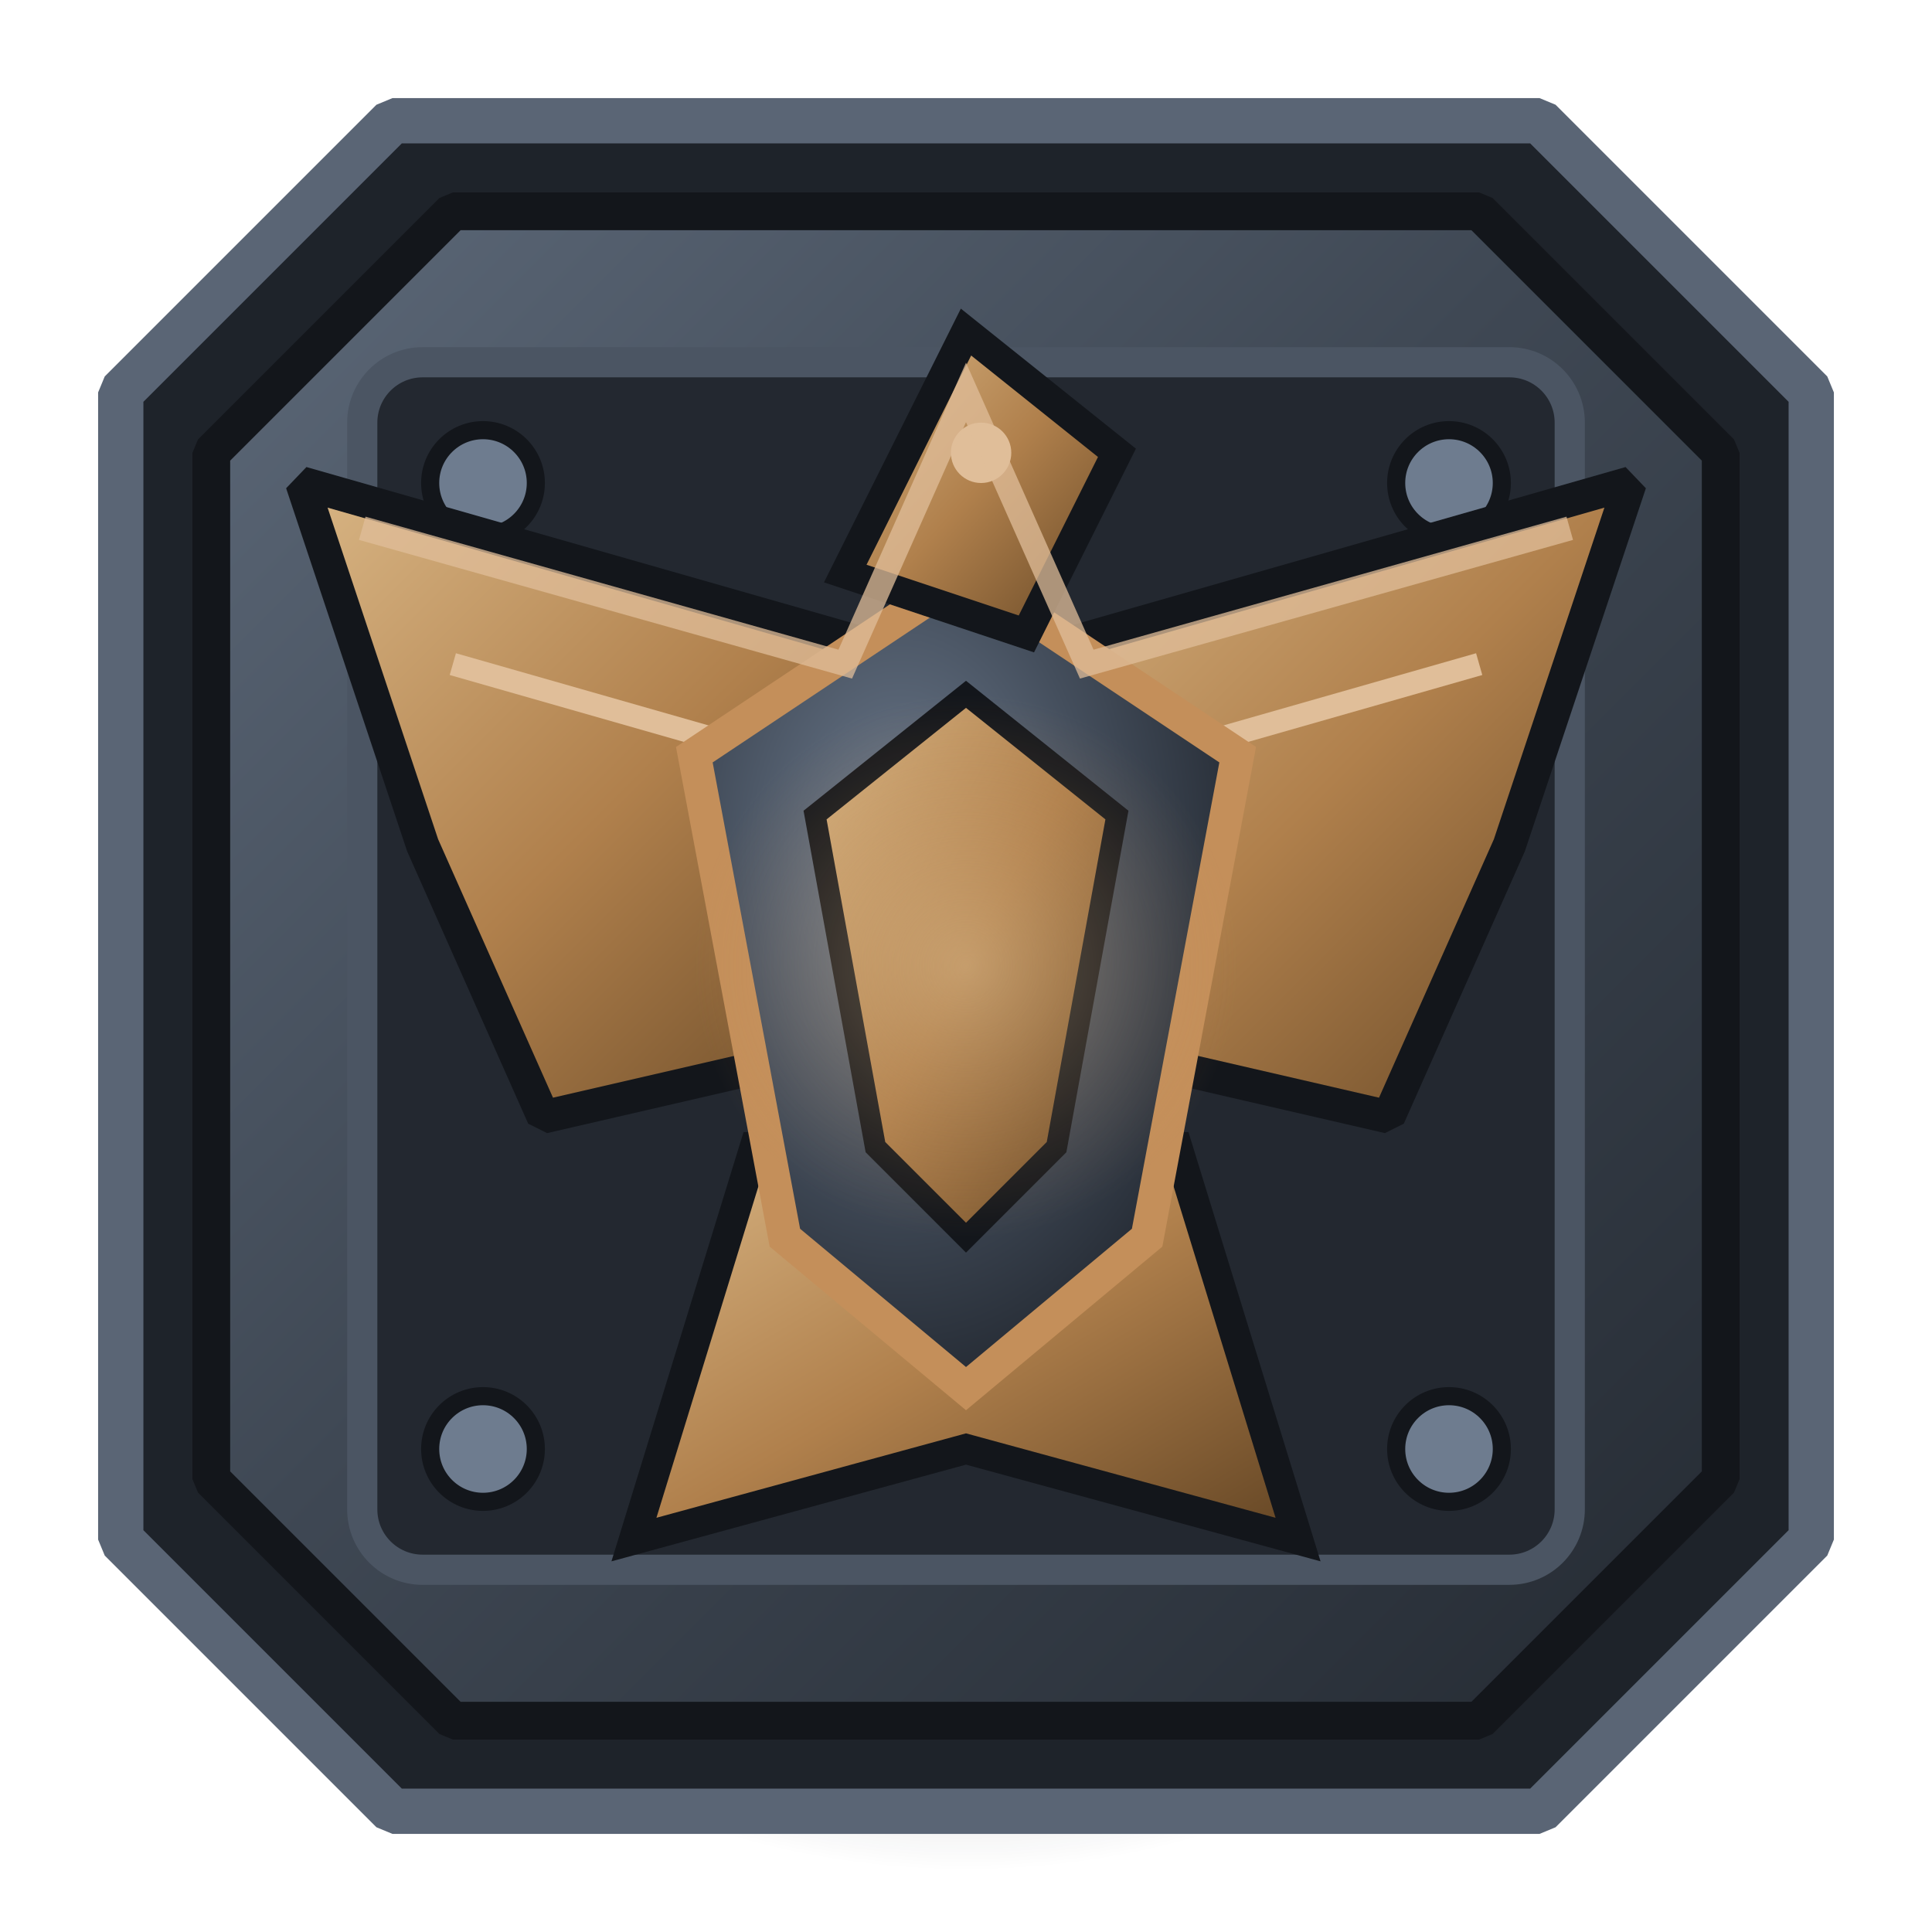
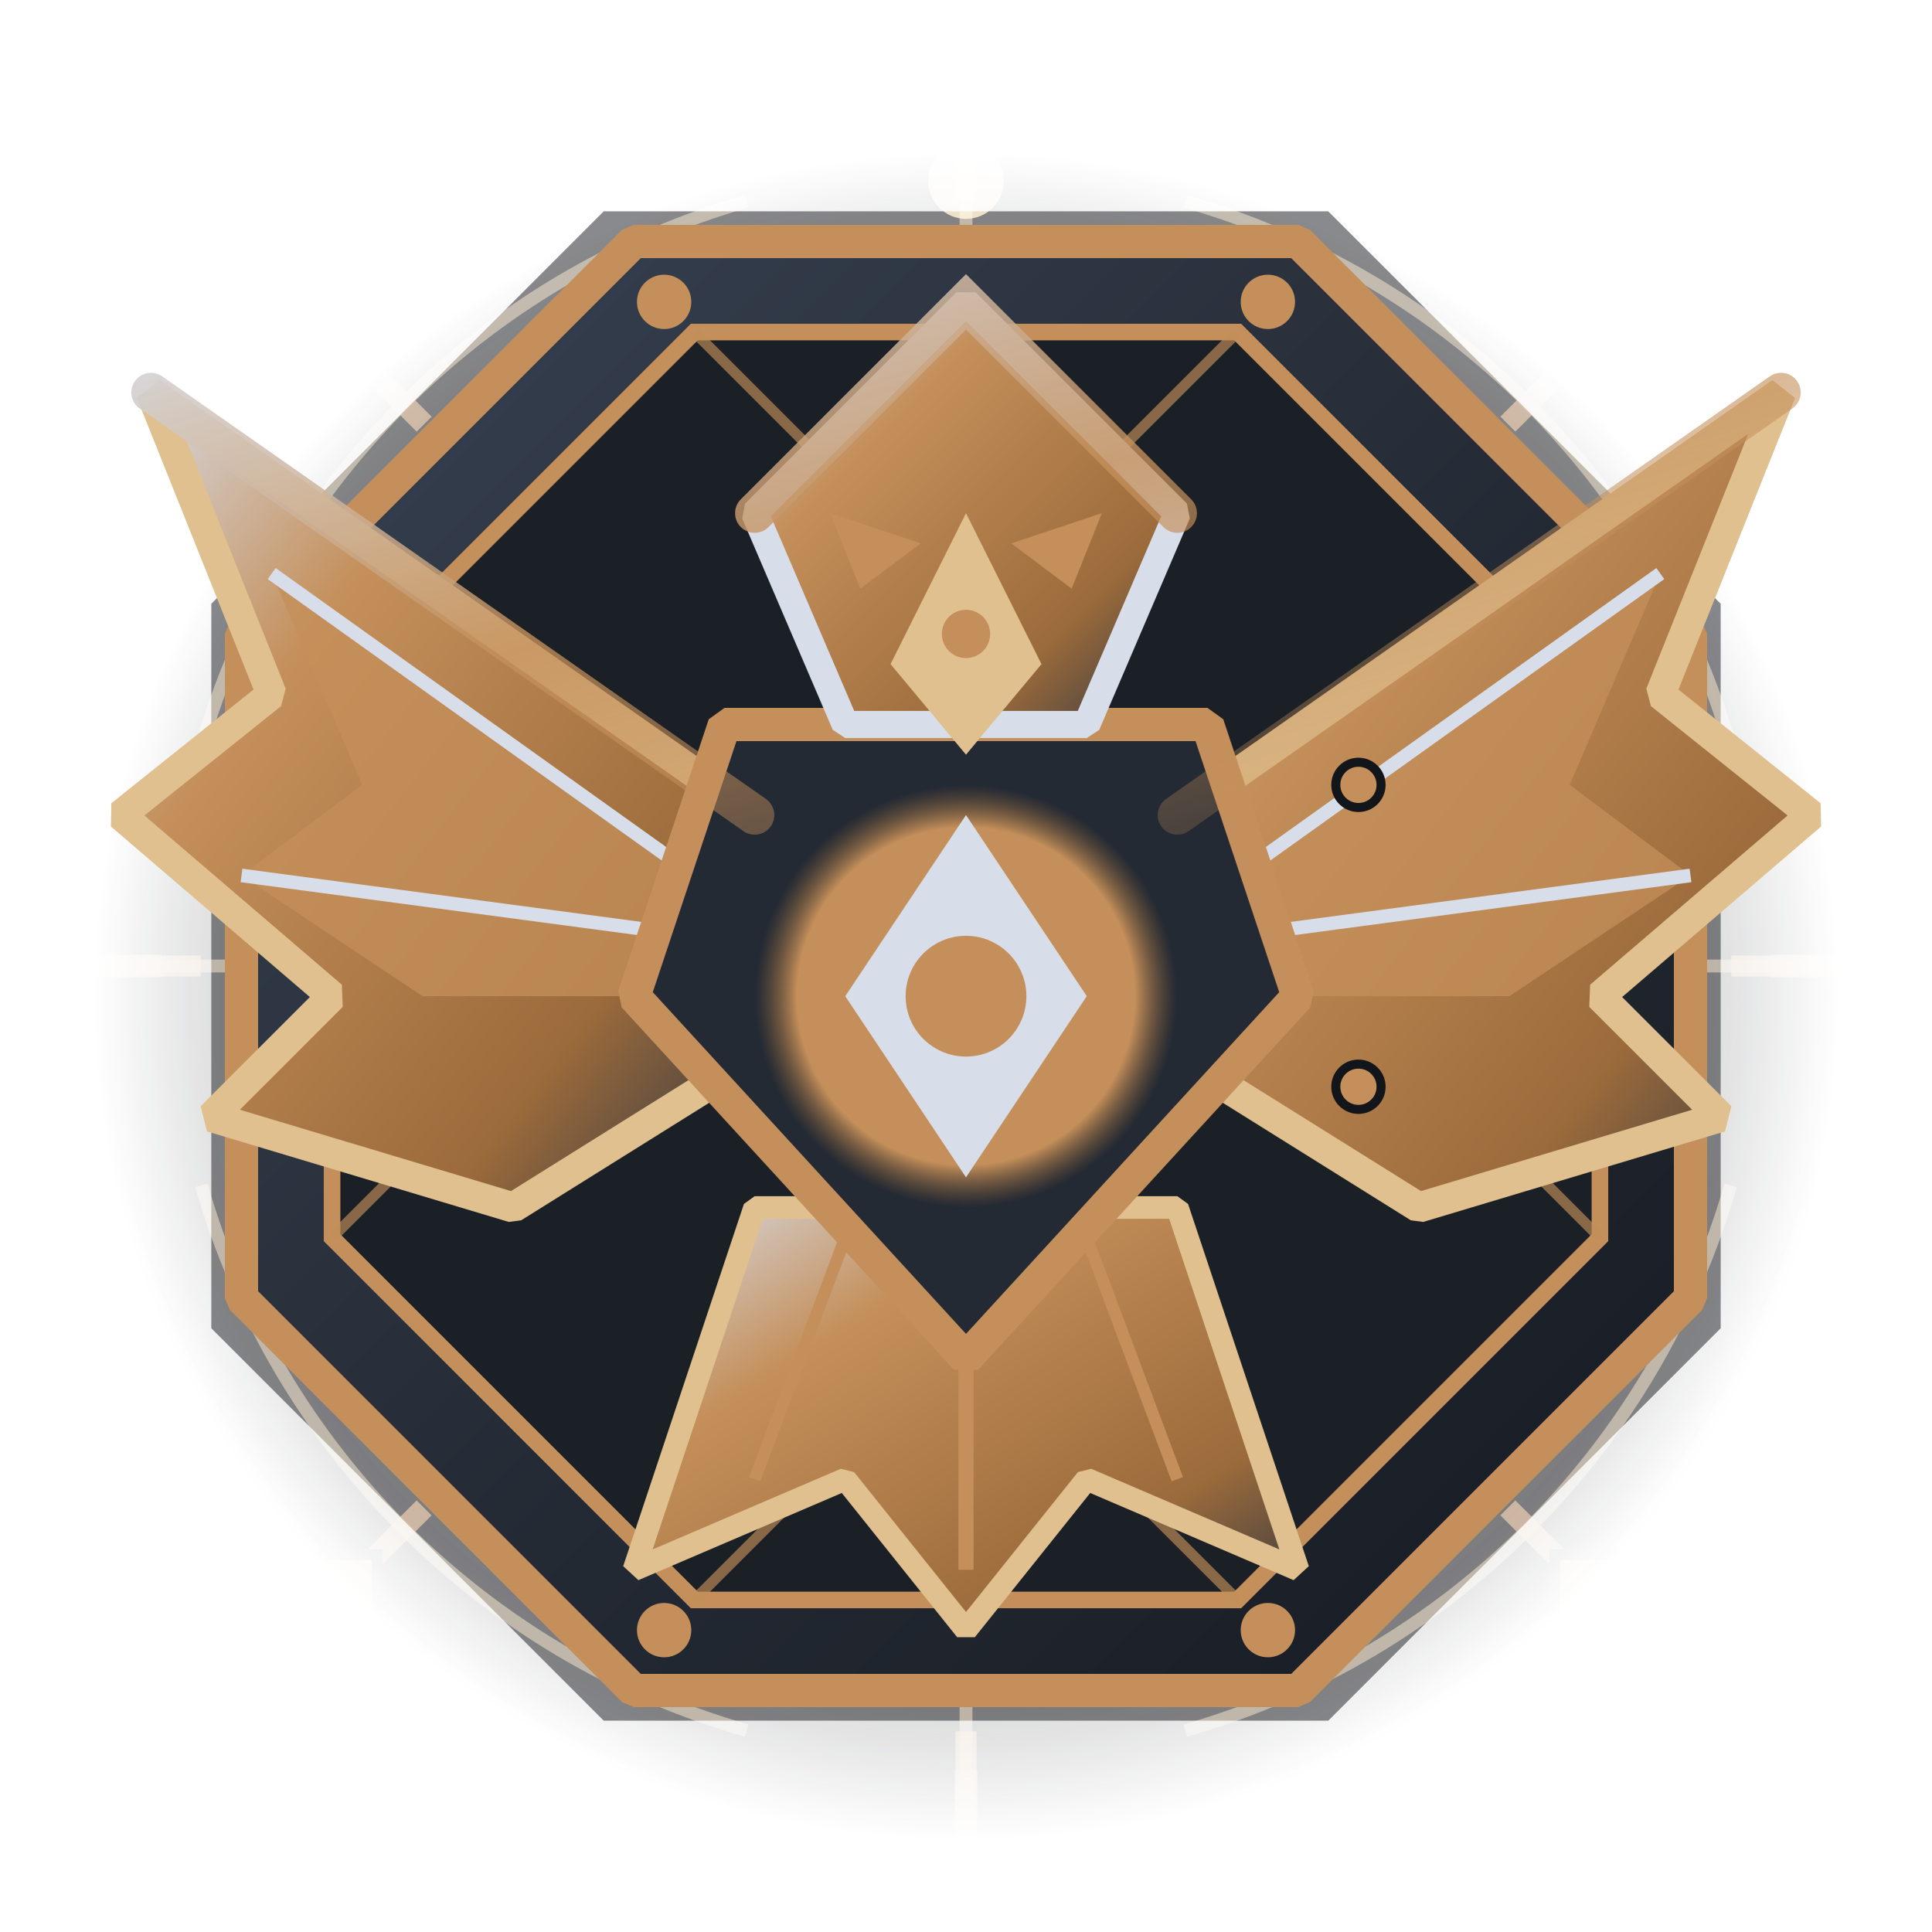
- <svg xmlns="http://www.w3.org/2000/svg" viewBox="0 0 128 128" width="128" height="128">
+ <svg xmlns="http://www.w3.org/2000/svg" viewBox="0 0 128 128" fill="none" data-rig-id="base-eagle-rig" data-root-anchor="64,64" data-has-aura="true">
  <defs>
-     <radialGradient id="tb-shadow" cx="50%" cy="50%" r="50%">
-       <stop offset="0%" stop-color="#0b0d10" stop-opacity="0.72" />
-       <stop offset="68%" stop-color="#111419" stop-opacity="0.32" />
-       <stop offset="100%" stop-color="#111419" stop-opacity="0" />
+     <radialGradient id="be-shadow-grad" cx="50%" cy="50%" r="50%">
+       <stop offset="0%" stop-color="#12151a" stop-opacity="0.78" />
+       <stop offset="65%" stop-color="#171b22" stop-opacity="0.36" />
+       <stop offset="100%" stop-color="#171b22" stop-opacity="0" />
    </radialGradient>
-     <linearGradient id="blued-hull" x1="0" y1="0" x2="1" y2="1">
-       <stop offset="0%" stop-color="#5c6878" />
-       <stop offset="45%" stop-color="#3f4854" />
-       <stop offset="100%" stop-color="#252b33" />
+     <radialGradient id="be-aura-field" cx="50%" cy="50%" r="50%">
+       <stop offset="0%" stop-color="#c48f5a" stop-opacity="0.32" />
+       <stop offset="55%" stop-color="#c48f5a" stop-opacity="0.16" />
+       <stop offset="100%" stop-color="#171b22" stop-opacity="0" />
+     </radialGradient>
+     <linearGradient id="be-pedestal-obsidian" x1="0%" y1="0%" x2="100%" y2="100%">
+       <stop offset="0%" stop-color="#384252" />
+       <stop offset="55%" stop-color="#242a34" />
+       <stop offset="100%" stop-color="#171b22" />
    </linearGradient>
-     <radialGradient id="blued-turret" cx="38%" cy="35%" r="65%">
-       <stop offset="0%" stop-color="#6e7c8f" />
-       <stop offset="55%" stop-color="#444e5c" />
-       <stop offset="100%" stop-color="#262c35" />
-     </radialGradient>
-     <linearGradient id="tungsten-plate" x1="0" y1="0" x2="1" y2="1">
-       <stop offset="0%" stop-color="#738294" />
-       <stop offset="50%" stop-color="#4e5968" />
-       <stop offset="100%" stop-color="#2c333d" />
+     <linearGradient id="be-gold-wing" x1="0%" y1="0%" x2="100%" y2="100%">
+       <stop offset="0%" stop-color="#d8dee9" />
+       <stop offset="30%" stop-color="#c48f5a" />
+       <stop offset="75%" stop-color="#9c6b3b" />
+       <stop offset="100%" stop-color="#2d3542" />
    </linearGradient>
-     <linearGradient id="enemy-cast-hull" x1="0" y1="0" x2="1" y2="1">
-       <stop offset="0%" stop-color="#59524c" />
-       <stop offset="48%" stop-color="#3d3834" />
-       <stop offset="100%" stop-color="#24201e" />
+     <linearGradient id="be-rim-glow" x1="0%" y1="0%" x2="100%" y2="100%">
+       <stop offset="0%" stop-color="#d8dee9" stop-opacity="0.95" />
+       <stop offset="45%" stop-color="#c48f5a" stop-opacity="0.8" />
+       <stop offset="100%" stop-color="#c48f5a" stop-opacity="0" />
    </linearGradient>
-     <radialGradient id="enemy-cast-turret" cx="38%" cy="35%" r="65%">
-       <stop offset="0%" stop-color="#6b625b" />
-       <stop offset="55%" stop-color="#47413c" />
-       <stop offset="100%" stop-color="#292421" />
-     </radialGradient>
-     <linearGradient id="steel-barrel" x1="0" y1="0" x2="1" y2="0">
-       <stop offset="0%" stop-color="#23282e" />
-       <stop offset="35%" stop-color="#697480" />
-       <stop offset="55%" stop-color="#8592a1" />
-       <stop offset="100%" stop-color="#1e2228" />
-     </linearGradient>
-     <linearGradient id="steel-tread" x1="0" y1="0" x2="0" y2="1">
-       <stop offset="0%" stop-color="#22262b" />
-       <stop offset="50%" stop-color="#383e46" />
-       <stop offset="100%" stop-color="#181b1f" />
-     </linearGradient>
-     <linearGradient id="brass-trim" x1="0" y1="0" x2="1" y2="1">
-       <stop offset="0%" stop-color="#d8b584" />
-       <stop offset="50%" stop-color="#b0804c" />
-       <stop offset="100%" stop-color="#634524" />
-     </linearGradient>
-     <linearGradient id="primer-trim" x1="0" y1="0" x2="1" y2="1">
-       <stop offset="0%" stop-color="#c97a63" />
-       <stop offset="50%" stop-color="#994e3b" />
-       <stop offset="100%" stop-color="#5c2b1f" />
-     </linearGradient>
-     <radialGradient id="warm-muzzle" cx="50%" cy="50%" r="50%">
-       <stop offset="0%" stop-color="#e3c598" stop-opacity="0.42" />
-       <stop offset="100%" stop-color="#c48f5a" stop-opacity="0" />
+     <radialGradient id="be-core-glow" cx="50%" cy="50%" r="50%">
+       <stop offset="0%" stop-color="#d8dee9" />
+       <stop offset="40%" stop-color="#c48f5a" />
+       <stop offset="80%" stop-color="#c48f5a" />
+       <stop offset="100%" stop-color="#8b6238" stop-opacity="0" />
    </radialGradient>
  </defs>
-   <g id="part-shadow-cast" data-pivot="64,68" data-blend="multiply">
-     <ellipse cx="64" cy="68" rx="56" ry="56" fill="url(#tb-shadow)" />
+   <g id="part-shadow-cast" data-pivot="64,66" data-parent="root" data-z-index="1" data-blend="multiply" style="mix-blend-mode: multiply">
+     <ellipse cx="64" cy="66" rx="58" ry="56" fill="url(#be-shadow-grad)" />
+     <polygon points="40,14 88,14 114,40 114,88 88,114 40,114 14,88 14,40" fill="#12151a" fill-opacity="0.5" />
  </g>
-   <g id="part-aura-ring-outer" data-pivot="64,64" data-blend="normal">
-     <polygon points="26,8 102,8 120,26 120,102 102,120 26,120 8,102 8,26" fill="#1e232a" stroke="#5a6575" stroke-width="3" stroke-linejoin="bevel" />
+   <g id="part-aura-ring-outer" data-pivot="64,64" data-parent="root" data-z-index="4" data-blend="screen" data-motion="spin-cw" style="mix-blend-mode: screen">
+     <circle cx="64" cy="64" r="62" fill="url(#be-aura-field)" />
+     <path fill="none" stroke="#c48f5a" stroke-width="1.5" stroke-opacity="0.72" d="M120.04,80.07 A58.3,58.3 0 0,1 80.07,120.04 M47.93,120.04 A58.3,58.3 0 0,1 7.96,80.07 M7.96,47.93 A58.3,58.3 0 0,1 47.93,7.96 M80.07,7.96 A58.3,58.3 0 0,1 120.04,47.93 M64,1.7 L64,10.7 M64,117.3 L64,126.3 M1.7,64 L10.7,64 M117.3,64 L126.3,64" stroke-linejoin="bevel" />
+     <path fill="none" stroke="#dfc08e" stroke-width="0.85" stroke-opacity="0.58" d="M114.66,78.53 A52.7,52.7 0 0,1 78.53,114.66 M49.47,114.66 A52.7,52.7 0 0,1 13.34,78.53 M13.34,49.47 A52.7,52.7 0 0,1 49.47,13.34 M78.53,13.34 A52.7,52.7 0 0,1 114.66,49.47 M64,7.3 L64,16.3 M64,111.7 L64,120.7 M7.3,64 L16.3,64 M111.7,64 L120.7,64" stroke-linejoin="bevel" />
+     <line x1="114.7" y1="64" x2="124.3" y2="64" stroke="#c48f5a" stroke-width="1.4" stroke-opacity="0.8" />
+     <line x1="99.9" y1="99.9" x2="106.6" y2="106.6" stroke="#c48f5a" stroke-width="1.4" stroke-opacity="0.8" />
+     <line x1="64" y1="114.7" x2="64" y2="124.3" stroke="#c48f5a" stroke-width="1.4" stroke-opacity="0.8" />
+     <line x1="28.1" y1="99.9" x2="21.4" y2="106.6" stroke="#c48f5a" stroke-width="1.4" stroke-opacity="0.8" />
+     <line x1="13.3" y1="64" x2="3.7" y2="64" stroke="#c48f5a" stroke-width="1.4" stroke-opacity="0.8" />
+     <line x1="28.1" y1="28.1" x2="21.4" y2="21.4" stroke="#c48f5a" stroke-width="1.4" stroke-opacity="0.8" />
+     <line x1="64" y1="13.3" x2="64" y2="3.7" stroke="#c48f5a" stroke-width="1.4" stroke-opacity="0.8" />
+     <line x1="99.9" y1="28.1" x2="106.6" y2="21.4" stroke="#c48f5a" stroke-width="1.4" stroke-opacity="0.8" />
+     <rect x="103" y="103" width="4.4" height="4.4" fill="#c48f5a" stroke="#12151a" stroke-width="0.7" />
+     <rect x="20.6" y="103" width="4.4" height="4.4" fill="#c48f5a" stroke="#12151a" stroke-width="0.7" />
+     <rect x="20.6" y="20.6" width="4.4" height="4.4" fill="#c48f5a" stroke="#12151a" stroke-width="0.7" />
+     <rect x="103" y="20.6" width="4.4" height="4.4" fill="#c48f5a" stroke="#12151a" stroke-width="0.7" />
  </g>
-   <g id="part-aura-ring-inner" data-pivot="64,64" data-blend="normal">
-     <polygon points="30,14 98,14 114,30 114,98 98,114 30,114 14,98 14,30" fill="url(#blued-hull)" stroke="#13161b" stroke-width="2.5" stroke-linejoin="bevel" />
+   <g id="part-aura-ring-inner" data-pivot="64,64" data-parent="root" data-z-index="5" data-blend="screen" data-motion="spin-ccw" style="mix-blend-mode: screen">
+     <path fill="none" stroke="#c48f5a" stroke-width="1.1" stroke-opacity="0.68" d="M106.87,76.29 A44.6,44.6 0 0,1 76.29,106.87 M51.71,106.87 A44.6,44.6 0 0,1 21.13,76.29 M21.13,51.71 A44.6,44.6 0 0,1 51.71,21.13 M76.29,21.13 A44.6,44.6 0 0,1 106.87,51.71 M64,15.4 L64,24.4 M64,103.6 L64,112.6 M15.4,64 L24.4,64 M103.6,64 L112.6,64" stroke-linejoin="bevel" />
+     <circle cx="108.6" cy="64" r="2.0" fill="#c48f5a" stroke="#12151a" stroke-width="0.65" />
+     <circle cx="86.3" cy="102.6" r="2.0" fill="#c48f5a" stroke="#12151a" stroke-width="0.65" />
+     <circle cx="41.7" cy="102.6" r="2.0" fill="#c48f5a" stroke="#12151a" stroke-width="0.65" />
+     <circle cx="19.4" cy="64" r="2.0" fill="#c48f5a" stroke="#12151a" stroke-width="0.65" />
+     <circle cx="41.7" cy="25.4" r="2.0" fill="#c48f5a" stroke="#12151a" stroke-width="0.65" />
+     <circle cx="86.3" cy="25.4" r="2.0" fill="#c48f5a" stroke="#12151a" stroke-width="0.65" />
  </g>
-   <g id="part-pedestal-base" data-pivot="64,64" data-blend="normal">
-     <rect x="24" y="24" width="80" height="80" rx="4" fill="#232830" stroke="#4b5563" stroke-width="2" />
-     <circle cx="32" cy="32" r="3.5" fill="#6e7c8f" stroke="#13161b" stroke-width="1.2" />
-     <circle cx="96" cy="32" r="3.5" fill="#6e7c8f" stroke="#13161b" stroke-width="1.2" />
-     <circle cx="32" cy="96" r="3.5" fill="#6e7c8f" stroke="#13161b" stroke-width="1.2" />
-     <circle cx="96" cy="96" r="3.5" fill="#6e7c8f" stroke="#13161b" stroke-width="1.2" />
+   <g id="part-pedestal-base" data-pivot="64,64" data-parent="root" data-z-index="15" data-blend="normal">
+     <polygon points="42,16 86,16 112,42 112,86 86,112 42,112 16,86 16,42" fill="url(#be-pedestal-obsidian)" stroke="#c48f5a" stroke-width="2.2" stroke-linejoin="bevel" />
+     <polygon points="46,22 82,22 106,46 106,82 82,106 46,106 22,82 22,46" fill="#1b1f26" stroke="#c48f5a" stroke-width="1.1" />
+     <path d="M46 22 L64 40 L82 22 M22 46 L40 64 L22 82 M106 46 L88 64 L106 82 M46 106 L64 88 L82 106" stroke="#c48f5a" stroke-width="0.7" stroke-opacity="0.65" />
+     <circle cx="44" cy="20" r="1.8" fill="#c48f5a" />
+     <circle cx="84" cy="20" r="1.8" fill="#c48f5a" />
+     <circle cx="44" cy="108" r="1.8" fill="#c48f5a" />
+     <circle cx="84" cy="108" r="1.8" fill="#c48f5a" />
  </g>
-   <g id="part-tail-plume" data-pivot="64,88" data-blend="normal">
-     <polygon points="50,76 78,76 86,102 64,96 42,102" fill="url(#brass-trim)" stroke="#13161b" stroke-width="2" />
+   <g id="part-tail-plume" data-pivot="64,82" data-parent="part-pedestal-base" data-z-index="22" data-blend="normal" data-motion="pulse-scale">
+     <circle cx="64" cy="82" r="4.0" fill="#12151a" stroke="#c48f5a" stroke-width="1.1" />
+     <polygon points="50,80 78,80 86,104 72,98 64,108 56,98 42,104" fill="url(#be-gold-wing)" stroke="#dfc08e" stroke-width="1.5" stroke-linejoin="bevel" />
+     <line x1="64" y1="80" x2="64" y2="104" stroke="#c48f5a" stroke-width="1.0" />
+     <line x1="56" y1="82" x2="50" y2="98" stroke="#c48f5a" stroke-width="0.8" />
+     <line x1="72" y1="82" x2="78" y2="98" stroke="#c48f5a" stroke-width="0.8" />
+     <circle cx="64" cy="82" r="1.6" fill="#c48f5a" />
  </g>
-   <g id="part-wing-R" data-pivot="72,58" data-blend="normal">
-     <polygon points="66,44 108,32 100,56 92,74 66,68" fill="url(#brass-trim)" stroke="#13161b" stroke-width="2.2" stroke-linejoin="bevel" />
-     <line x1="70" y1="52" x2="98" y2="44" stroke="#e0be99" stroke-width="1.5" />
+   <g id="part-wing-R" data-pivot="78,62" data-parent="part-pedestal-base" data-z-index="30" data-blend="normal" data-motion="rotate-sym-right">
+     <circle cx="78" cy="62" r="6" fill="#1b1f26" stroke="#c48f5a" stroke-width="1.6" />
+     <polygon points="78,54 118,26 110,46 120,54 106,66 114,74 94,80 78,70" fill="url(#be-gold-wing)" stroke="#dfc08e" stroke-width="2.0" stroke-linejoin="bevel" />
+     <polygon points="82,58 110,38 104,52 112,58 100,66 82,66" fill="#c48f5a" fill-opacity="0.75" />
+     <line x1="82" y1="58" x2="110" y2="38" stroke="#d8dee9" stroke-width="0.9" />
+     <line x1="82" y1="62" x2="112" y2="58" stroke="#d8dee9" stroke-width="0.9" />
+     <circle cx="78" cy="62" r="2.5" fill="#d8dee9" />
+     <circle cx="66" cy="52" r="1.5" fill="#c48f5a" stroke="#12151a" stroke-width="0.6" />
+     <circle cx="90" cy="52" r="1.5" fill="#c48f5a" stroke="#12151a" stroke-width="0.6" />
+     <circle cx="66" cy="72" r="1.5" fill="#c48f5a" stroke="#12151a" stroke-width="0.6" />
+     <circle cx="90" cy="72" r="1.5" fill="#c48f5a" stroke="#12151a" stroke-width="0.6" />
  </g>
-   <g id="part-wing-L" data-pivot="56,58" data-blend="normal">
-     <polygon points="62,44 20,32 28,56 36,74 62,68" fill="url(#brass-trim)" stroke="#13161b" stroke-width="2.2" stroke-linejoin="bevel" />
-     <line x1="58" y1="52" x2="30" y2="44" stroke="#e0be99" stroke-width="1.5" />
+   <g id="part-wing-L" data-pivot="50,62" data-parent="part-pedestal-base" data-z-index="30" data-blend="normal" data-motion="rotate-sym-left">
+     <circle cx="50" cy="62" r="6" fill="#1b1f26" stroke="#c48f5a" stroke-width="1.6" />
+     <polygon points="50,54 10,26 18,46 8,54 22,66 14,74 34,80 50,70" fill="url(#be-gold-wing)" stroke="#dfc08e" stroke-width="2.0" stroke-linejoin="bevel" />
+     <polygon points="46,58 18,38 24,52 16,58 28,66 46,66" fill="#c48f5a" fill-opacity="0.75" />
+     <line x1="46" y1="58" x2="18" y2="38" stroke="#d8dee9" stroke-width="0.9" />
+     <line x1="46" y1="62" x2="16" y2="58" stroke="#d8dee9" stroke-width="0.9" />
+     <circle cx="50" cy="62" r="2.5" fill="#d8dee9" />
  </g>
-   <g id="part-core-shield" data-pivot="64,64" data-blend="normal">
-     <polygon points="64,38 82,50 76,82 64,92 52,82 46,50" fill="url(#blued-turret)" stroke="#c48f5a" stroke-width="2.2" />
-     <polygon points="64,46 74,54 70,76 64,82 58,76 54,54" fill="url(#brass-trim)" stroke="#13161b" stroke-width="1.4" />
+   <g id="part-core-shield" data-pivot="64,66" data-parent="part-pedestal-base" data-z-index="35" data-blend="normal">
+     <polygon points="48,48 80,48 86,66 64,90 42,66" fill="#242a34" stroke="#c48f5a" stroke-width="2.2" stroke-linejoin="bevel" />
+     <circle cx="64" cy="66" r="14" fill="url(#be-core-glow)" />
+     <polygon points="64,54 72,66 64,78 56,66" fill="#d8dee9" />
+     <circle cx="64" cy="66" r="4" fill="#c48f5a" />
  </g>
-   <g id="part-eagle-head" data-pivot="64,36" data-blend="normal">
-     <polygon points="56,38 64,22 74,30 68,42" fill="url(#brass-trim)" stroke="#13161b" stroke-width="2" />
-     <circle cx="65" cy="30" r="2" fill="#e0be99" />
+   <g id="part-eagle-head" data-pivot="64,42" data-parent="part-core-shield" data-z-index="40" data-blend="normal" data-motion="aim-look">
+     <circle cx="64" cy="42" r="4.0" fill="#12151a" stroke="#c48f5a" stroke-width="1.1" />
+     <polygon points="64,20 78,34 72,48 56,48 50,34" fill="url(#be-gold-wing)" stroke="#d8dee9" stroke-width="1.8" stroke-linejoin="bevel" />
+     <polygon points="64,34 69,44 64,50 59,44" fill="#dfc08e" />
+     <polygon points="55,34 61,36 57,39" fill="#c48f5a" />
+     <polygon points="73,34 67,36 71,39" fill="#c48f5a" />
+     <circle cx="64" cy="42" r="1.6" fill="#c48f5a" />
  </g>
-   <g id="part-light-rim-wings" data-pivot="64,58" data-blend="plus-lighter">
-     <polyline points="24,35 56,44 64,26 72,44 104,35" fill="none" stroke="#e0be99" stroke-width="1.6" opacity="0.75" />
+   <g id="part-light-rim-wings" data-pivot="64,64" data-parent="part-core-shield" data-z-index="45" data-blend="plus-lighter" style="mix-blend-mode: plus-lighter">
+     <path d="M10 26 L50 54 M118 26 L78 54 M50 34 L64 20 L78 34" stroke="url(#be-rim-glow)" stroke-width="2.6" stroke-linecap="round" />
  </g>
-   <g id="part-aura-corona-top" data-pivot="64,64" data-blend="screen">
-     <circle cx="64" cy="64" r="18" fill="url(#warm-muzzle)" />
+   <g id="part-aura-corona-top" data-pivot="64,64" data-parent="root" data-z-index="65" data-blend="screen" data-motion="pulse-breathe" style="mix-blend-mode: screen">
+     <path d="M24 22 L34 16 L30 8 M104 22 L94 16 L98 8" stroke="#c48f5a" stroke-width="1.3" stroke-linecap="round" />
+     <circle cx="30" cy="8" r="2.2" fill="#d8dee9" />
+     <circle cx="98" cy="8" r="2.2" fill="#d8dee9" />
+     <circle cx="64" cy="12" r="2.5" fill="#dfc08e" />
  </g>
</svg>
